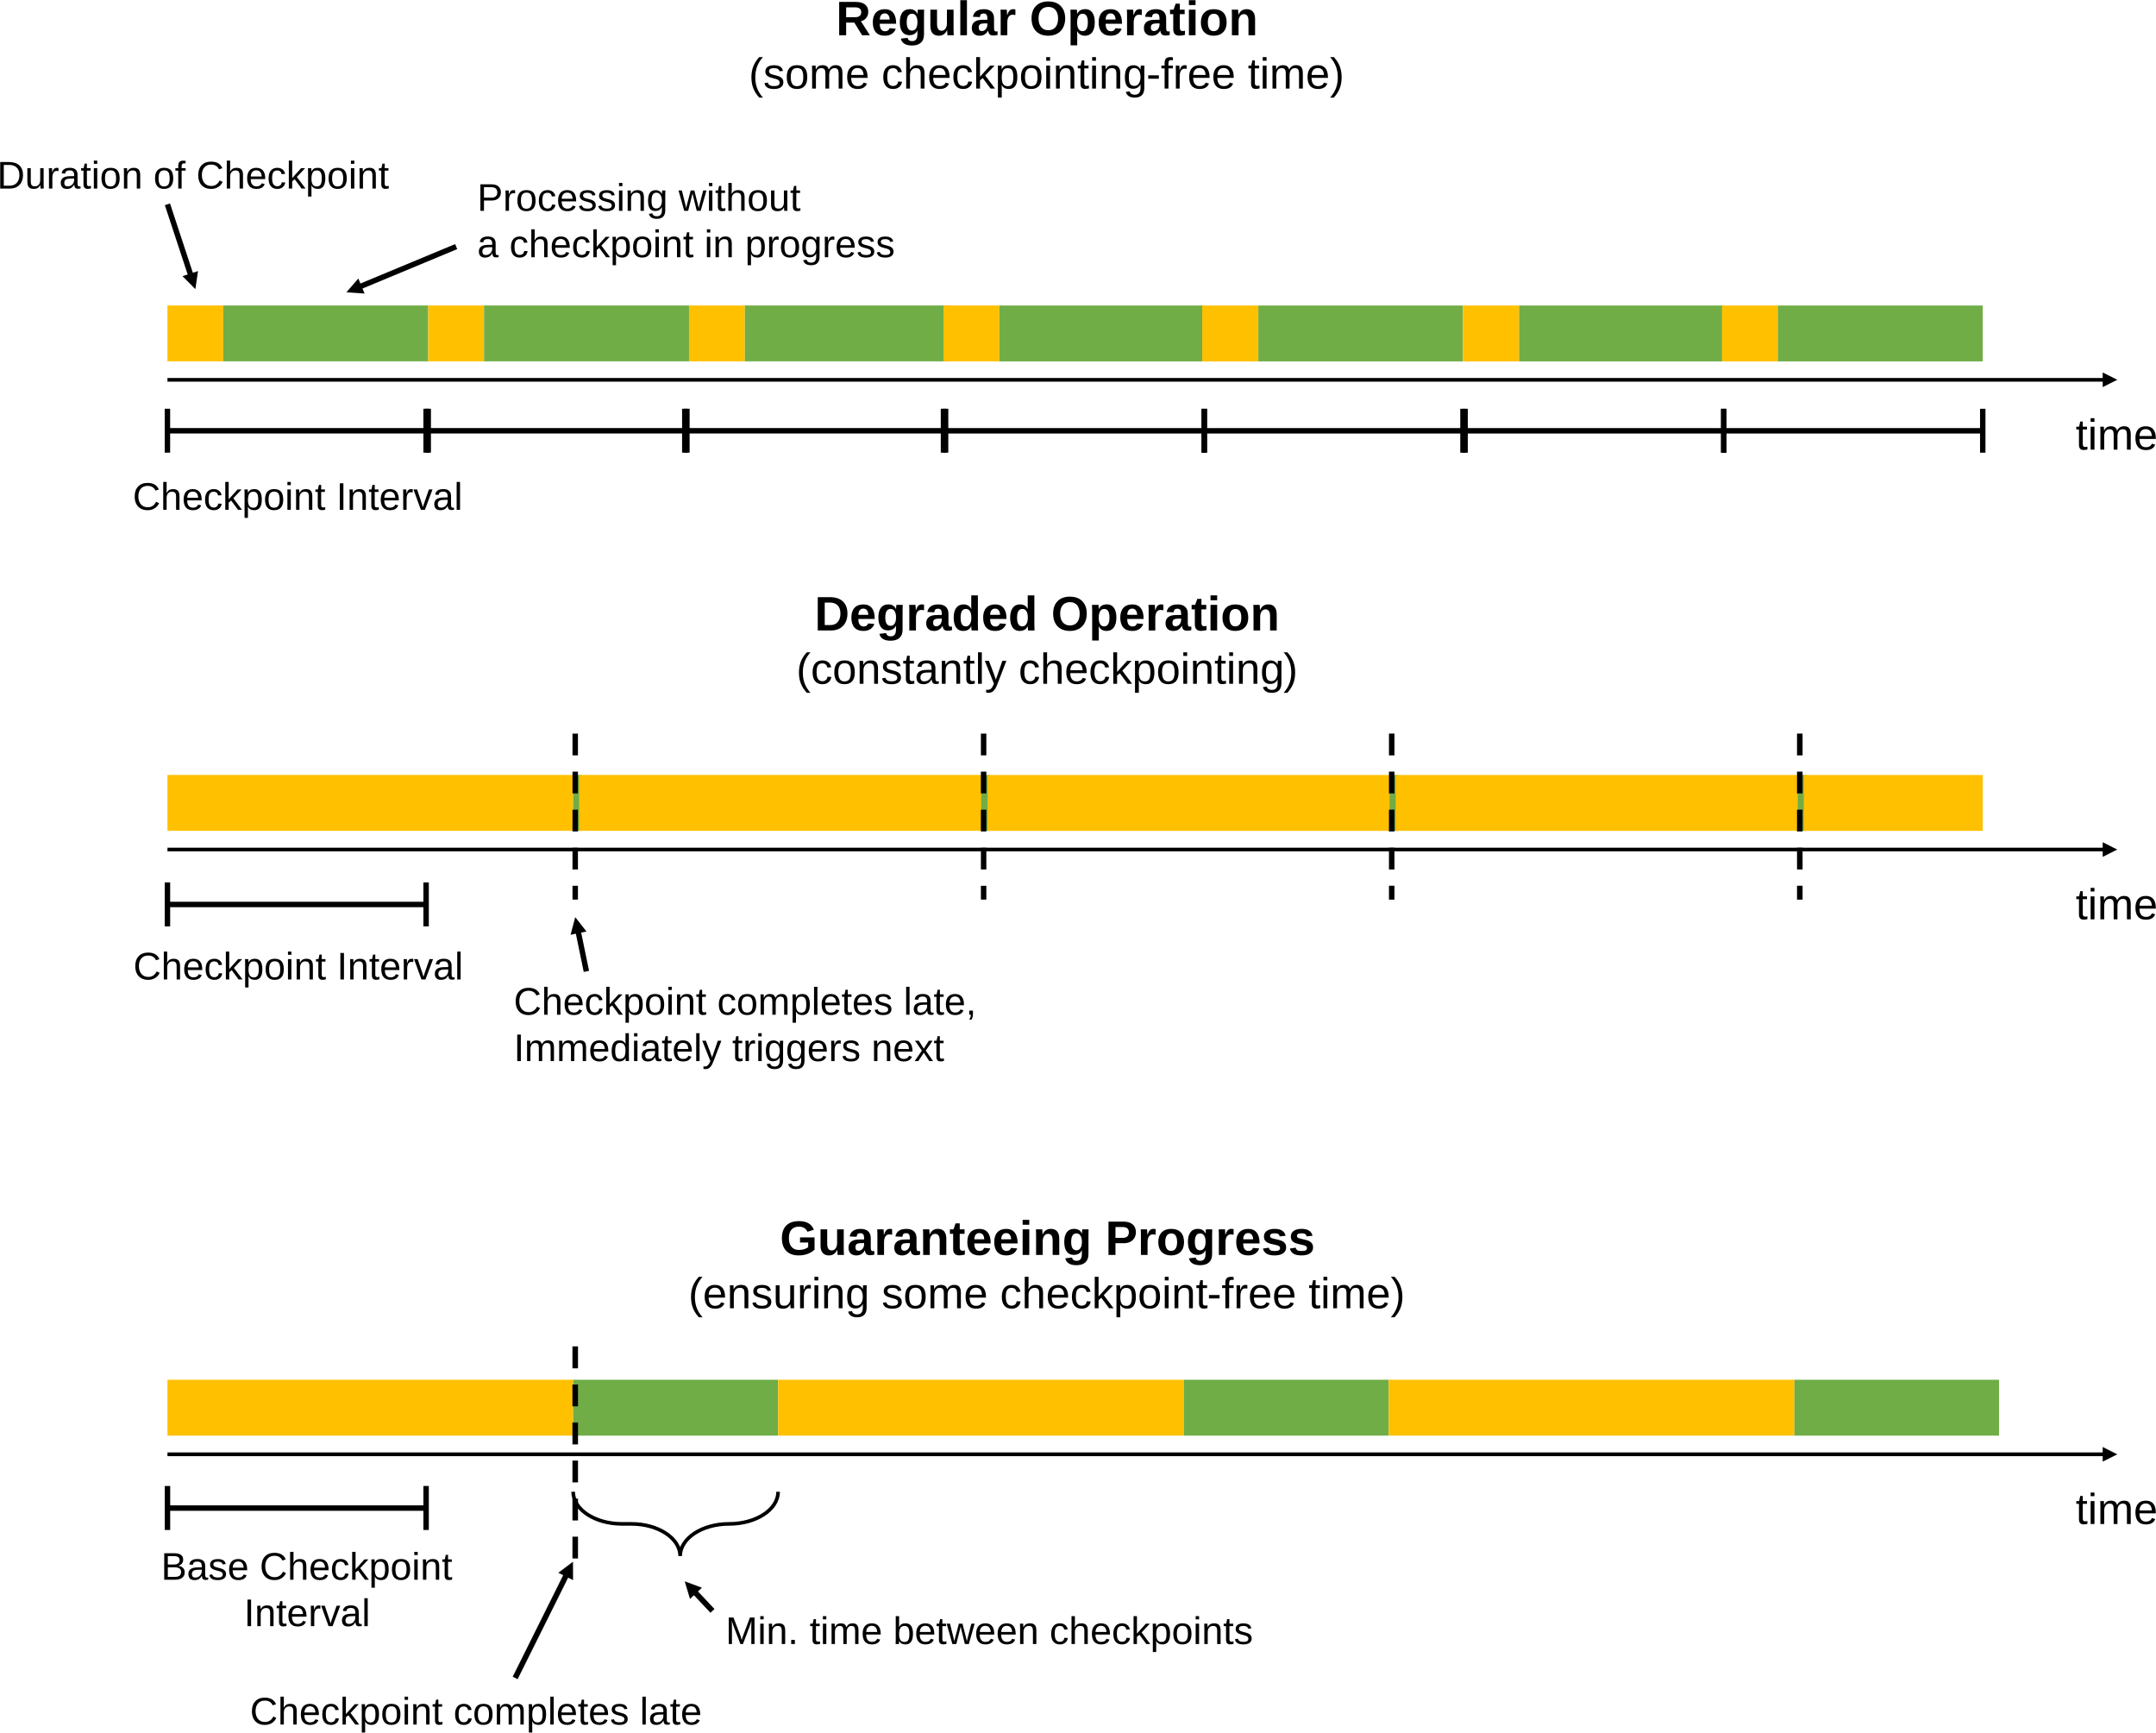
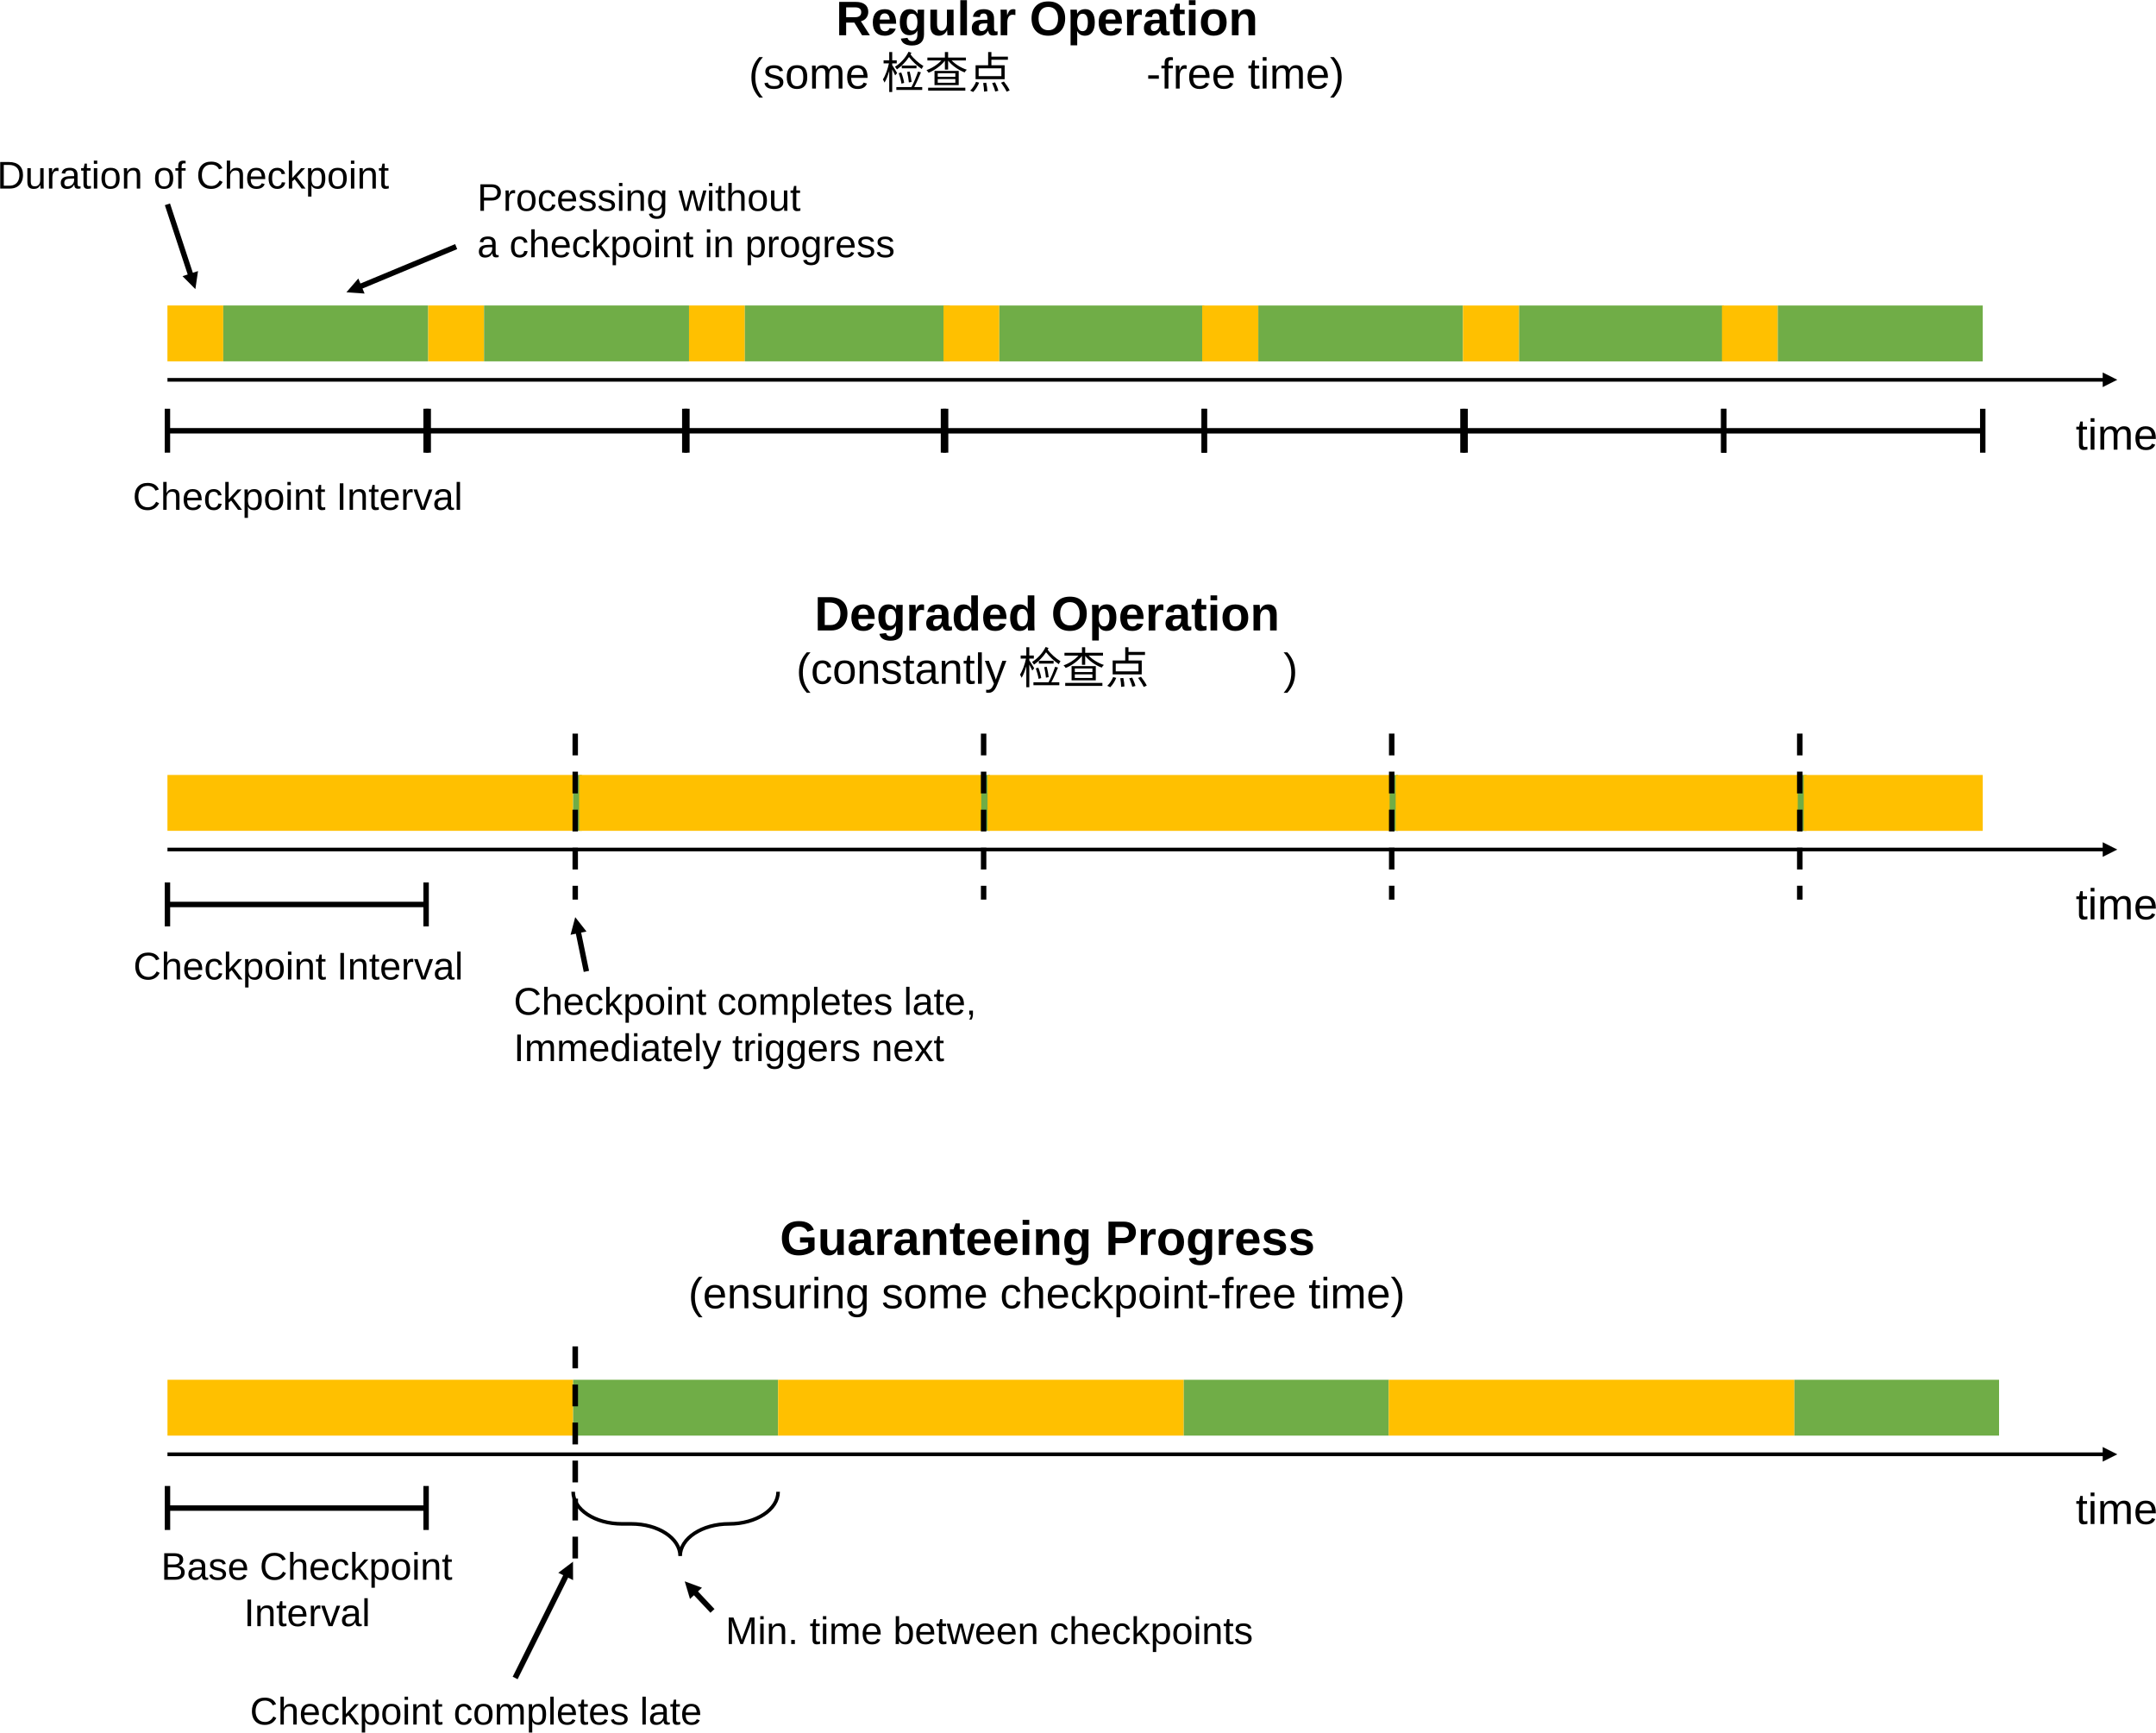
<svg xmlns="http://www.w3.org/2000/svg" version="1.1" width="1116.33" height="896.678" id="svg2">
  <defs id="defs4" />
  <g transform="translate(255.3081,4.548076)" id="layer1">
    <g transform="translate(-274.6666,45.49931)" id="g2989">
      <path d="m 106.076,701.837 1003.262,0 0,1.875 -1003.262,0 0,-1.875 z m 1002.025,-2.813 7.502,3.751 -7.502,3.751 0,-7.502 z" id="path2991" style="fill:#000000;fill-opacity:1;fill-rule:nonzero;stroke:#000000;stroke-width:0.038px;stroke-linecap:butt;stroke-linejoin:round;stroke-opacity:1;stroke-dasharray:none" />
      <text x="1094.084" y="738.861" id="text2993" xml:space="preserve" style="font-size:22.506px;font-style:normal;font-weight:normal;text-align:start;text-anchor:start;fill:#000000;font-family:Arial">time</text>
      <path d="m 106.076,664.178 0,28.92 210.052,0 0,-28.92 -210.052,0 z" id="path2995" style="fill:#ffc000;fill-opacity:1;fill-rule:evenodd;stroke:none" />
      <path d="m 316.129,664.178 0,28.92 106.114,0 0,-28.92 -106.114,0 z" id="path2997" style="fill:#70ad47;fill-opacity:1;fill-rule:evenodd;stroke:none" />
      <path d="m 422.243,664.178 0,28.92 210.052,0 0,-28.92 -210.052,0 z" id="path2999" style="fill:#ffc000;fill-opacity:1;fill-rule:evenodd;stroke:none" />
      <path d="m 632.295,664.178 0,28.92 106.114,0 0,-28.92 -106.114,0 z" id="path3001" style="fill:#70ad47;fill-opacity:1;fill-rule:evenodd;stroke:none" />
      <path d="m 738.409,664.178 0,28.92 210.052,0 0,-28.92 -210.052,0 z" id="path3003" style="fill:#ffc000;fill-opacity:1;fill-rule:evenodd;stroke:none" />
      <path d="m 948.461,664.178 0,28.92 105.964,0 0,-28.92 -105.964,0 z" id="path3005" style="fill:#70ad47;fill-opacity:1;fill-rule:evenodd;stroke:none" />
      <path d="m 106.076,388.784 1003.262,0 0,1.875 -1003.262,0 0,-1.875 z m 1002.025,-2.813 7.502,3.751 -7.502,3.751 0,-7.502 z" id="path3007" style="fill:#000000;fill-opacity:1;fill-rule:nonzero;stroke:#000000;stroke-width:0.038px;stroke-linecap:butt;stroke-linejoin:round;stroke-opacity:1;stroke-dasharray:none" />
      <text x="1094.084" y="425.834" id="text3009" xml:space="preserve" style="font-size:22.506px;font-style:normal;font-weight:normal;text-align:start;text-anchor:start;fill:#000000;font-family:Arial">time</text>
      <path d="m 106.058,351.106 0,28.92 210.052,0 0,-28.92 -210.052,0 z" id="path3011" style="fill:#ffc000;fill-opacity:1;fill-rule:evenodd;stroke:none" />
      <path d="m 316.11,351.106 0,28.92 4.52,0 0,-28.92 -4.52,0 z" id="path3013" style="fill:#70ad47;fill-opacity:1;fill-rule:evenodd;stroke:none" />
      <path d="m 319.223,351.106 0,28.92 210.052,0 0,-28.92 -210.052,0 z" id="path3015" style="fill:#ffc000;fill-opacity:1;fill-rule:evenodd;stroke:none" />
      <path d="m 106.076,145.611 1003.262,0 0,1.875 -1003.262,0 0,-1.875 z m 1002.025,-2.813 7.502,3.751 -7.502,3.751 0,-7.502 z" id="path3017" style="fill:#000000;fill-opacity:1;fill-rule:nonzero;stroke:#000000;stroke-width:0.038px;stroke-linecap:butt;stroke-linejoin:round;stroke-opacity:1;stroke-dasharray:none" />
      <text x="1094.084" y="182.719" id="text3019" xml:space="preserve" style="font-size:22.506px;font-style:normal;font-weight:normal;text-align:start;text-anchor:start;fill:#000000;font-family:Arial">time</text>
      <path d="m 106.048,108.083 0,28.91 28.91,0 0,-28.91 -28.91,0 z" id="path3021" style="fill:#ffc000;fill-opacity:1;fill-rule:evenodd;stroke:none" />
      <path d="m 134.959,108.083 0,28.91 106.123,0 0,-28.91 -106.123,0 z" id="path3023" style="fill:#70ad47;fill-opacity:1;fill-rule:evenodd;stroke:none" />
      <path d="m 106.048,161.534 0,22.731" id="path3025" style="fill:none;stroke:#000000;stroke-width:2.813px;stroke-linecap:butt;stroke-linejoin:miter;stroke-miterlimit:4;stroke-opacity:1;stroke-dasharray:none" />
      <path d="m 239.985,161.534 0,22.731" id="path3027" style="fill:none;stroke:#000000;stroke-width:2.813px;stroke-linecap:butt;stroke-linejoin:miter;stroke-miterlimit:4;stroke-opacity:1;stroke-dasharray:none" />
      <path d="m 241.082,172.937 -135.034,0" id="path3029" style="fill:none;stroke:#000000;stroke-width:2.813px;stroke-linecap:butt;stroke-linejoin:miter;stroke-miterlimit:4;stroke-opacity:1;stroke-dasharray:none" />
      <text x="452.195" y="-31.806" id="text3031" xml:space="preserve" style="font-size:25.056px;font-style:normal;font-weight:bold;text-align:start;text-anchor:start;fill:#000000;font-family:Arial">Regular Operation</text>
      <text x="407.034" y="-4.199" id="text3033" xml:space="preserve" style="font-size:22.506px;font-style:normal;font-weight:normal;text-align:start;text-anchor:start;fill:#000000;font-family:Arial">(some </text>
-       <text x="475.751" y="-4.199" id="text3035" xml:space="preserve" style="font-size:22.506px;font-style:normal;font-weight:normal;text-align:start;text-anchor:start;fill:#000000;font-family:Arial">checkpointing</text>
+       <text x="475.751" y="-4.199" id="text3035" xml:space="preserve" style="font-size:22.506px;font-style:normal;font-weight:normal;text-align:start;text-anchor:start;fill:#000000;font-family:Arial">检查点</text>
      <text x="612.885" y="-4.199" id="text3037" xml:space="preserve" style="font-size:22.506px;font-style:normal;font-weight:normal;text-align:start;text-anchor:start;fill:#000000;font-family:Arial">-</text>
      <text x="620.387" y="-4.199" id="text3039" xml:space="preserve" style="font-size:22.506px;font-style:normal;font-weight:normal;text-align:start;text-anchor:start;fill:#000000;font-family:Arial">free time)</text>
      <path d="m 241.082,108.083 0,28.91 28.91,0 0,-28.91 -28.91,0 z" id="path3041" style="fill:#ffc000;fill-opacity:1;fill-rule:evenodd;stroke:none" />
      <path d="m 269.992,108.083 0,28.92 106.133,0 0,-28.92 -106.133,0 z" id="path3043" style="fill:#70ad47;fill-opacity:1;fill-rule:evenodd;stroke:none" />
      <path d="m 376.125,108.083 0,28.92 28.901,0 0,-28.92 -28.901,0 z" id="path3045" style="fill:#ffc000;fill-opacity:1;fill-rule:evenodd;stroke:none" />
      <path d="m 405.026,108.083 0,28.92 106.133,0 0,-28.92 -106.133,0 z" id="path3047" style="fill:#70ad47;fill-opacity:1;fill-rule:evenodd;stroke:none" />
      <path d="m 106.058,406.751 0,22.731" id="path3049" style="fill:none;stroke:#000000;stroke-width:2.813px;stroke-linecap:butt;stroke-linejoin:miter;stroke-miterlimit:4;stroke-opacity:1;stroke-dasharray:none" />
      <path d="m 239.985,406.751 0,22.731" id="path3051" style="fill:none;stroke:#000000;stroke-width:2.813px;stroke-linecap:butt;stroke-linejoin:miter;stroke-miterlimit:4;stroke-opacity:1;stroke-dasharray:none" />
      <path d="m 241.091,418.154 -135.034,0" id="path3053" style="fill:none;stroke:#000000;stroke-width:2.813px;stroke-linecap:butt;stroke-linejoin:miter;stroke-miterlimit:4;stroke-opacity:1;stroke-dasharray:none" />
      <text x="88.081" y="213.869" id="text3055" xml:space="preserve" style="font-size:19.955px;font-style:normal;font-weight:normal;text-align:start;text-anchor:start;fill:#000000;font-family:Arial">Checkpoint Interval</text>
      <path d="m 241.082,161.534 0,22.731" id="path3057" style="fill:none;stroke:#000000;stroke-width:2.813px;stroke-linecap:butt;stroke-linejoin:miter;stroke-miterlimit:4;stroke-opacity:1;stroke-dasharray:none" />
      <path d="m 375.018,161.534 0,22.731" id="path3059" style="fill:none;stroke:#000000;stroke-width:2.813px;stroke-linecap:butt;stroke-linejoin:miter;stroke-miterlimit:4;stroke-opacity:1;stroke-dasharray:none" />
      <path d="m 376.125,172.937 -135.034,0" id="path3061" style="fill:none;stroke:#000000;stroke-width:2.813px;stroke-linecap:butt;stroke-linejoin:miter;stroke-miterlimit:4;stroke-opacity:1;stroke-dasharray:none" />
      <path d="m 373.931,161.534 0,22.731" id="path3063" style="fill:none;stroke:#000000;stroke-width:2.813px;stroke-linecap:butt;stroke-linejoin:miter;stroke-miterlimit:4;stroke-opacity:1;stroke-dasharray:none" />
      <path d="m 507.877,161.534 0,22.731" id="path3065" style="fill:none;stroke:#000000;stroke-width:2.813px;stroke-linecap:butt;stroke-linejoin:miter;stroke-miterlimit:4;stroke-opacity:1;stroke-dasharray:none" />
      <path d="m 508.964,172.937 -135.034,0" id="path3067" style="fill:none;stroke:#000000;stroke-width:2.813px;stroke-linecap:butt;stroke-linejoin:miter;stroke-miterlimit:4;stroke-opacity:1;stroke-dasharray:none" />
      <path d="m 508.964,161.534 0,22.731" id="path3069" style="fill:none;stroke:#000000;stroke-width:2.813px;stroke-linecap:butt;stroke-linejoin:miter;stroke-miterlimit:4;stroke-opacity:1;stroke-dasharray:none" />
      <path d="m 642.91,161.553 0,22.731" id="path3071" style="fill:none;stroke:#000000;stroke-width:2.813px;stroke-linecap:butt;stroke-linejoin:miter;stroke-miterlimit:4;stroke-opacity:1;stroke-dasharray:none" />
      <path d="m 643.998,172.956 -135.034,0" id="path3073" style="fill:none;stroke:#000000;stroke-width:2.813px;stroke-linecap:butt;stroke-linejoin:miter;stroke-miterlimit:4;stroke-opacity:1;stroke-dasharray:none" />
      <path d="m 507.877,108.083 0,28.92 28.901,0 0,-28.92 -28.901,0 z" id="path3075" style="fill:#ffc000;fill-opacity:1;fill-rule:evenodd;stroke:none" />
      <path d="m 536.796,108.102 0,28.92 106.114,0 0,-28.92 -106.114,0 z" id="path3077" style="fill:#70ad47;fill-opacity:1;fill-rule:evenodd;stroke:none" />
      <text x="17.819" y="47.556" id="text3079" xml:space="preserve" style="font-size:19.955px;font-style:normal;font-weight:normal;text-align:start;text-anchor:start;fill:#000000;font-family:Arial">Duration of Checkpoint</text>
      <text x="266.452" y="59.094" id="text3081" xml:space="preserve" style="font-size:19.955px;font-style:normal;font-weight:normal;text-align:start;text-anchor:start;fill:#000000;font-family:Arial">Processing without</text>
      <text x="266.452" y="83.1" id="text3083" xml:space="preserve" style="font-size:19.955px;font-style:normal;font-weight:normal;text-align:start;text-anchor:start;fill:#000000;font-family:Arial">a checkpoint in progress </text>
      <path d="m 106.076,719.167 0,22.768" id="path3085" style="fill:none;stroke:#000000;stroke-width:2.813px;stroke-linecap:butt;stroke-linejoin:miter;stroke-miterlimit:4;stroke-opacity:1;stroke-dasharray:none" />
      <path d="m 239.985,719.167 0,22.768" id="path3087" style="fill:none;stroke:#000000;stroke-width:2.813px;stroke-linecap:butt;stroke-linejoin:miter;stroke-miterlimit:4;stroke-opacity:1;stroke-dasharray:none" />
      <path d="m 241.11,730.607 -135.034,0" id="path3089" style="fill:none;stroke:#000000;stroke-width:2.813px;stroke-linecap:butt;stroke-linejoin:miter;stroke-miterlimit:4;stroke-opacity:1;stroke-dasharray:none" />
      <path d="m 318.604,646.961 0,11.253 -2.813,0 0,-11.253 2.813,0 z m 0,19.692 0,11.253 -2.813,0 0,-11.253 2.813,0 z m 0,19.692 0,11.253 -2.813,0 0,-11.253 2.813,0 z m 0,19.692 0,11.253 -2.813,0 0,-11.253 2.813,0 z m 0,19.692 0,11.253 -2.813,0 0,-11.253 2.813,0 z m 0,19.692 0,11.253 -2.813,0 0,-11.253 2.813,0 z" id="path3091" style="fill:#000000;fill-opacity:1;fill-rule:nonzero;stroke:#000000;stroke-width:0.038px;stroke-linecap:butt;stroke-linejoin:round;stroke-opacity:1;stroke-dasharray:none" />
      <text x="88.377" y="456.984" id="text3093" xml:space="preserve" style="font-size:19.955px;font-style:normal;font-weight:normal;text-align:start;text-anchor:start;fill:#000000;font-family:Arial">Checkpoint Interval</text>
      <text x="285.337" y="475.222" id="text3095" xml:space="preserve" style="font-size:19.955px;font-style:normal;font-weight:normal;text-align:start;text-anchor:start;fill:#000000;font-family:Arial">Checkpoint completes late,</text>
      <text x="285.337" y="499.228" id="text3097" xml:space="preserve" style="font-size:19.955px;font-style:normal;font-weight:normal;text-align:start;text-anchor:start;fill:#000000;font-family:Arial">Immediately triggers next</text>
      <path d="m 321.605,453.075 -4.37,-21.174 2.757,-0.563 4.37,21.155 -2.757,0.581 z m -6.827,-19.224 2.419,-9.134 5.833,7.427 -8.252,1.707 z" id="path3099" style="fill:#000000;fill-opacity:1;fill-rule:nonzero;stroke:#000000;stroke-width:0.019px;stroke-linecap:butt;stroke-linejoin:round;stroke-opacity:1;stroke-dasharray:none" />
      <text x="102.753" y="767.707" id="text3101" xml:space="preserve" style="font-size:19.955px;font-style:normal;font-weight:normal;text-align:start;text-anchor:start;fill:#000000;font-family:Arial">Base Checkpoint</text>
      <text x="145.664" y="791.713" id="text3103" xml:space="preserve" style="font-size:19.955px;font-style:normal;font-weight:normal;text-align:start;text-anchor:start;fill:#000000;font-family:Arial">Interval</text>
      <path d="m 107.389,55.289 12.266,37.209 -2.673,0.881 -12.266,-37.219 2.673,-0.872 z m 14.497,34.987 -1.369,9.34 -6.649,-6.695 8.018,-2.644 z" id="path3105" style="fill:#000000;fill-opacity:1;fill-rule:nonzero;stroke:#000000;stroke-width:0.009px;stroke-linecap:butt;stroke-linejoin:round;stroke-opacity:1;stroke-dasharray:none" />
      <path d="m 255.017,76.303 -50.338,20.949 1.088,2.598 50.328,-20.949 -1.078,-2.598 z m -50.122,17.817 -6.17,7.136 9.415,0.656 -3.245,-7.793 z" id="path3107" style="fill:#000000;fill-opacity:1;fill-rule:nonzero;stroke:#000000;stroke-width:0.009px;stroke-linecap:butt;stroke-linejoin:round;stroke-opacity:1;stroke-dasharray:none" />
      <path d="m 642.91,161.553 0,22.731" id="path3109" style="fill:none;stroke:#000000;stroke-width:2.813px;stroke-linecap:butt;stroke-linejoin:miter;stroke-miterlimit:4;stroke-opacity:1;stroke-dasharray:none" />
      <path d="m 776.856,161.553 0,22.731" id="path3111" style="fill:none;stroke:#000000;stroke-width:2.813px;stroke-linecap:butt;stroke-linejoin:miter;stroke-miterlimit:4;stroke-opacity:1;stroke-dasharray:none" />
      <path d="m 777.944,172.956 -135.034,0" id="path3113" style="fill:none;stroke:#000000;stroke-width:2.813px;stroke-linecap:butt;stroke-linejoin:miter;stroke-miterlimit:4;stroke-opacity:1;stroke-dasharray:none" />
      <path d="m 641.822,108.102 0,28.92 29.07,0 0,-28.92 -29.07,0 z" id="path3115" style="fill:#ffc000;fill-opacity:1;fill-rule:evenodd;stroke:none" />
      <path d="m 670.892,108.102 0,28.92 105.964,0 0,-28.92 -105.964,0 z" id="path3117" style="fill:#70ad47;fill-opacity:1;fill-rule:evenodd;stroke:none" />
      <path d="m 777.944,161.553 0,22.731" id="path3119" style="fill:none;stroke:#000000;stroke-width:2.813px;stroke-linecap:butt;stroke-linejoin:miter;stroke-miterlimit:4;stroke-opacity:1;stroke-dasharray:none" />
      <path d="m 911.89,161.553 0,22.731" id="path3121" style="fill:none;stroke:#000000;stroke-width:2.813px;stroke-linecap:butt;stroke-linejoin:miter;stroke-miterlimit:4;stroke-opacity:1;stroke-dasharray:none" />
      <path d="m 912.977,172.956 -135.034,0" id="path3123" style="fill:none;stroke:#000000;stroke-width:2.813px;stroke-linecap:butt;stroke-linejoin:miter;stroke-miterlimit:4;stroke-opacity:1;stroke-dasharray:none" />
      <path d="m 776.856,108.102 0,28.92 29.07,0 0,-28.92 -29.07,0 z" id="path3125" style="fill:#ffc000;fill-opacity:1;fill-rule:evenodd;stroke:none" />
      <path d="m 805.926,108.102 0,28.92 105.964,0 0,-28.92 -105.964,0 z" id="path3127" style="fill:#70ad47;fill-opacity:1;fill-rule:evenodd;stroke:none" />
      <path d="m 911.89,161.553 0,22.731" id="path3129" style="fill:none;stroke:#000000;stroke-width:2.813px;stroke-linecap:butt;stroke-linejoin:miter;stroke-miterlimit:4;stroke-opacity:1;stroke-dasharray:none" />
      <path d="m 1045.986,161.553 0,22.731" id="path3131" style="fill:none;stroke:#000000;stroke-width:2.813px;stroke-linecap:butt;stroke-linejoin:miter;stroke-miterlimit:4;stroke-opacity:1;stroke-dasharray:none" />
      <path d="m 1046.923,172.956 -135.034,0" id="path3133" style="fill:none;stroke:#000000;stroke-width:2.813px;stroke-linecap:butt;stroke-linejoin:miter;stroke-miterlimit:4;stroke-opacity:1;stroke-dasharray:none" />
      <path d="m 910.952,108.102 0,28.92 28.92,0 0,-28.92 -28.92,0 z" id="path3135" style="fill:#ffc000;fill-opacity:1;fill-rule:evenodd;stroke:none" />
      <path d="m 939.872,108.102 0,28.92 106.114,0 0,-28.92 -106.114,0 z" id="path3137" style="fill:#70ad47;fill-opacity:1;fill-rule:evenodd;stroke:none" />
      <path d="m 527.4,351.106 0,28.92 4.539,0 0,-28.92 -4.539,0 z" id="path3139" style="fill:#70ad47;fill-opacity:1;fill-rule:evenodd;stroke:none" />
      <path d="m 530.682,351.125 0,28.92 210.052,0 0,-28.92 -210.052,0 z" id="path3141" style="fill:#ffc000;fill-opacity:1;fill-rule:evenodd;stroke:none" />
      <path d="m 738.859,351.125 0,28.92 4.389,0 0,-28.92 -4.389,0 z" id="path3143" style="fill:#70ad47;fill-opacity:1;fill-rule:evenodd;stroke:none" />
      <path d="m 742.01,351.125 0,28.92 210.052,0 0,-28.92 -210.052,0 z" id="path3145" style="fill:#ffc000;fill-opacity:1;fill-rule:evenodd;stroke:none" />
      <path d="m 950.187,351.125 0,28.92 4.539,0 0,-28.92 -4.539,0 z" id="path3147" style="fill:#70ad47;fill-opacity:1;fill-rule:evenodd;stroke:none" />
      <path d="m 953.3,351.125 0,28.92 92.686,0 0,-28.92 -92.686,0 z" id="path3149" style="fill:#ffc000;fill-opacity:1;fill-rule:evenodd;stroke:none" />
      <path d="m 318.604,329.707 0,11.253 -2.813,0 0,-11.253 2.813,0 z m 0,19.692 0,11.253 -2.813,0 0,-11.253 2.813,0 z m 0,19.692 0,11.253 -2.813,0 0,-11.253 2.813,0 z m 0,19.692 0,11.253 -2.813,0 0,-11.253 2.813,0 z m 0,19.692 0,7.146 -2.813,0 0,-7.146 2.813,0 z" id="path3151" style="fill:#000000;fill-opacity:1;fill-rule:nonzero;stroke:#000000;stroke-width:0.019px;stroke-linecap:butt;stroke-linejoin:round;stroke-opacity:1;stroke-dasharray:none" />
      <path d="m 530.063,329.707 0,11.253 -2.813,0 0,-11.253 2.813,0 z m 0,19.692 0,11.253 -2.813,0 0,-11.253 2.813,0 z m 0,19.692 0,11.253 -2.813,0 0,-11.253 2.813,0 z m 0,19.692 0,11.253 -2.813,0 0,-11.253 2.813,0 z m 0,19.692 0,7.146 -2.813,0 0,-7.146 2.813,0 z" id="path3153" style="fill:#000000;fill-opacity:1;fill-rule:nonzero;stroke:#000000;stroke-width:0.019px;stroke-linecap:butt;stroke-linejoin:round;stroke-opacity:1;stroke-dasharray:none" />
      <path d="m 741.372,329.707 0,11.253 -2.813,0 0,-11.253 2.813,0 z m 0,19.692 0,11.253 -2.813,0 0,-11.253 2.813,0 z m 0,19.692 0,11.253 -2.813,0 0,-11.253 2.813,0 z m 0,19.692 0,11.253 -2.813,0 0,-11.253 2.813,0 z m 0,19.692 0,7.164 -2.813,0 0,-7.164 2.813,0 z" id="path3155" style="fill:#000000;fill-opacity:1;fill-rule:nonzero;stroke:#000000;stroke-width:0.038px;stroke-linecap:butt;stroke-linejoin:round;stroke-opacity:1;stroke-dasharray:none" />
      <path d="m 952.662,329.707 0,11.253 -2.813,0 0,-11.253 2.813,0 z m 0,19.692 0,11.253 -2.813,0 0,-11.253 2.813,0 z m 0,19.692 0,11.253 -2.813,0 0,-11.253 2.813,0 z m 0,19.692 0,11.253 -2.813,0 0,-11.253 2.813,0 z m 0,19.692 0,7.164 -2.813,0 0,-7.164 2.813,0 z" id="path3157" style="fill:#000000;fill-opacity:1;fill-rule:nonzero;stroke:#000000;stroke-width:0.038px;stroke-linecap:butt;stroke-linejoin:round;stroke-opacity:1;stroke-dasharray:none" />
      <text x="148.777" y="842.665" id="text3159" xml:space="preserve" style="font-size:19.955px;font-style:normal;font-weight:normal;text-align:start;text-anchor:start;fill:#000000;font-family:Arial">Checkpoint completes late</text>
      <path d="m 287.359,819.167 26.782,-53.826 -2.513,-1.275 -26.782,53.826 2.513,1.275 z m 28.695,-51.313 -0.037,-9.452 -7.539,5.701 7.577,3.751 z" id="path3161" style="fill:#000000;fill-opacity:1;fill-rule:nonzero;stroke:#000000;stroke-width:0.038px;stroke-linecap:butt;stroke-linejoin:round;stroke-opacity:1;stroke-dasharray:none" />
      <text x="395.05" y="800.995" id="text3163" xml:space="preserve" style="font-size:19.955px;font-style:normal;font-weight:normal;text-align:start;text-anchor:start;fill:#000000;font-family:Arial">Min. </text>
      <text x="438.561" y="800.995" id="text3165" xml:space="preserve" style="font-size:19.955px;font-style:normal;font-weight:normal;text-align:start;text-anchor:start;fill:#000000;font-family:Arial">t</text>
      <text x="444.112" y="800.995" id="text3167" xml:space="preserve" style="font-size:19.955px;font-style:normal;font-weight:normal;text-align:start;text-anchor:start;fill:#000000;font-family:Arial">ime between checkpoints</text>
      <path d="m 387.209,784.771 -9.49,-10.09 2.063,-1.95 9.49,10.128 -2.063,1.913 z m -10.578,-7.164 -2.701,-9.04 8.852,3.263 -6.152,5.776 z" id="path3169" style="fill:#000000;fill-opacity:1;fill-rule:nonzero;stroke:#000000;stroke-width:0.038px;stroke-linecap:butt;stroke-linejoin:round;stroke-opacity:1;stroke-dasharray:none" />
      <text x="441.105" y="276.309" id="text3171" xml:space="preserve" style="font-size:25.056px;font-style:normal;font-weight:bold;text-align:start;text-anchor:start;fill:#000000;font-family:Arial">Degraded Operation</text>
      <text x="431.652" y="303.915" id="text3173" xml:space="preserve" style="font-size:22.506px;font-style:normal;font-weight:normal;text-align:start;text-anchor:start;fill:#000000;font-family:Arial">(constantly </text>
-       <text x="546.731" y="303.915" id="text3175" xml:space="preserve" style="font-size:22.506px;font-style:normal;font-weight:normal;text-align:start;text-anchor:start;fill:#000000;font-family:Arial">checkpointing</text>
+       <text x="546.731" y="303.915" id="text3175" xml:space="preserve" style="font-size:22.506px;font-style:normal;font-weight:normal;text-align:start;text-anchor:start;fill:#000000;font-family:Arial">检查点</text>
      <text x="683.865" y="303.915" id="text3177" xml:space="preserve" style="font-size:22.506px;font-style:normal;font-weight:normal;text-align:start;text-anchor:start;fill:#000000;font-family:Arial">)</text>
      <text x="423.176" y="599.567" id="text3179" xml:space="preserve" style="font-size:25.056px;font-style:normal;font-weight:bold;text-align:start;text-anchor:start;fill:#000000;font-family:Arial">Guaranteeing Progress</text>
      <text x="375.764" y="627.174" id="text3181" xml:space="preserve" style="font-size:22.506px;font-style:normal;font-weight:normal;text-align:start;text-anchor:start;fill:#000000;font-family:Arial">(ensuring some checkpoint</text>
      <text x="644.331" y="627.174" id="text3183" xml:space="preserve" style="font-size:22.506px;font-style:normal;font-weight:normal;text-align:start;text-anchor:start;fill:#000000;font-family:Arial">-</text>
      <text x="651.832" y="627.174" id="text3185" xml:space="preserve" style="font-size:22.506px;font-style:normal;font-weight:normal;text-align:start;text-anchor:start;fill:#000000;font-family:Arial">free time)</text>
      <path d="m 422.243,722.167 c 0,9.19 -11.365,16.617 -25.356,16.617 l 0,0 c -13.991,0 -25.356,7.464 -25.356,16.654 0,-9.19 -11.328,-16.654 -25.319,-16.654 l -4.764,0 c -13.991,0 -25.319,-7.427 -25.319,-16.617" id="path3187" style="fill:none;stroke:#000000;stroke-width:1.875px;stroke-linecap:butt;stroke-linejoin:miter;stroke-miterlimit:4;stroke-opacity:1;stroke-dasharray:none" />
    </g>
  </g>
</svg>
